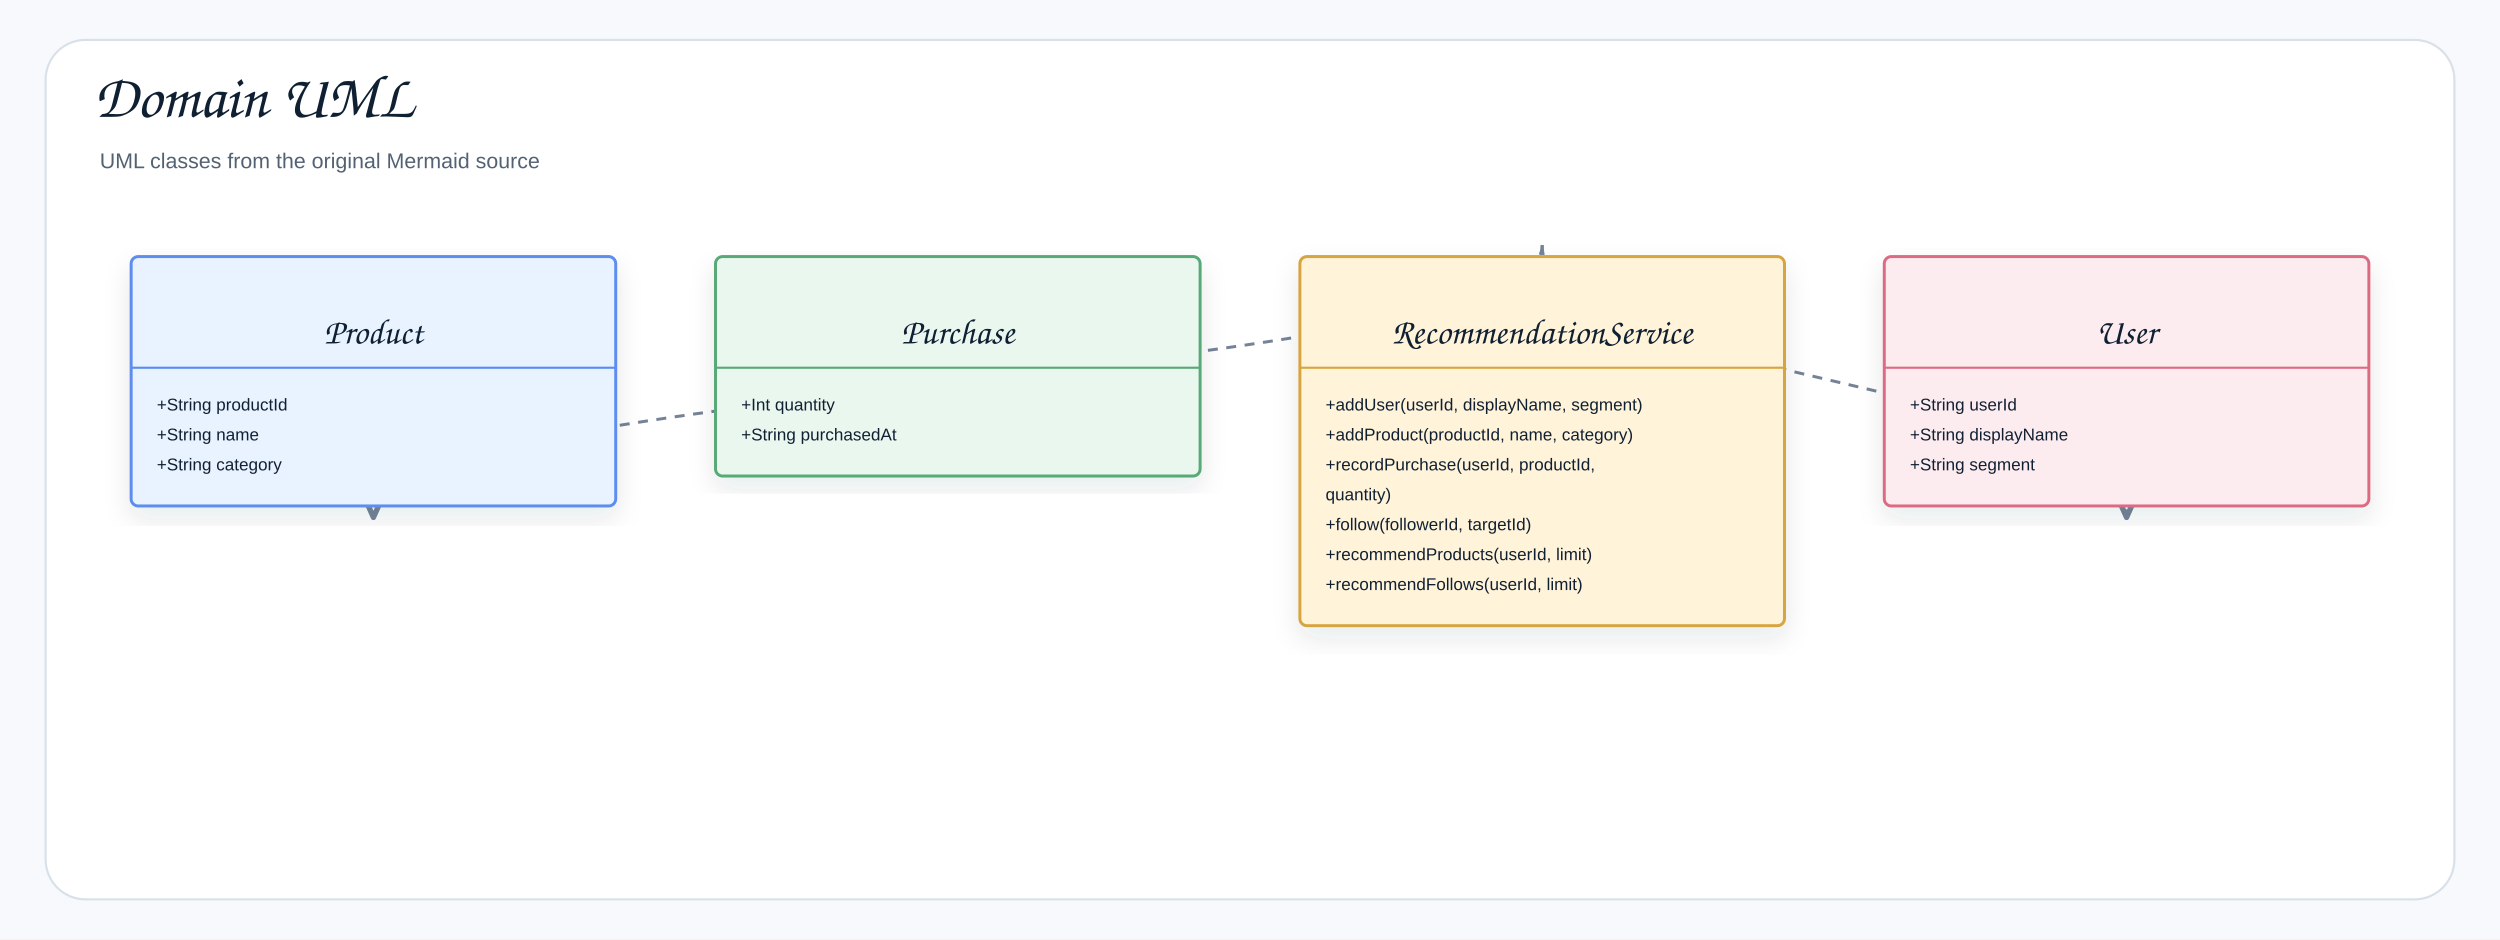
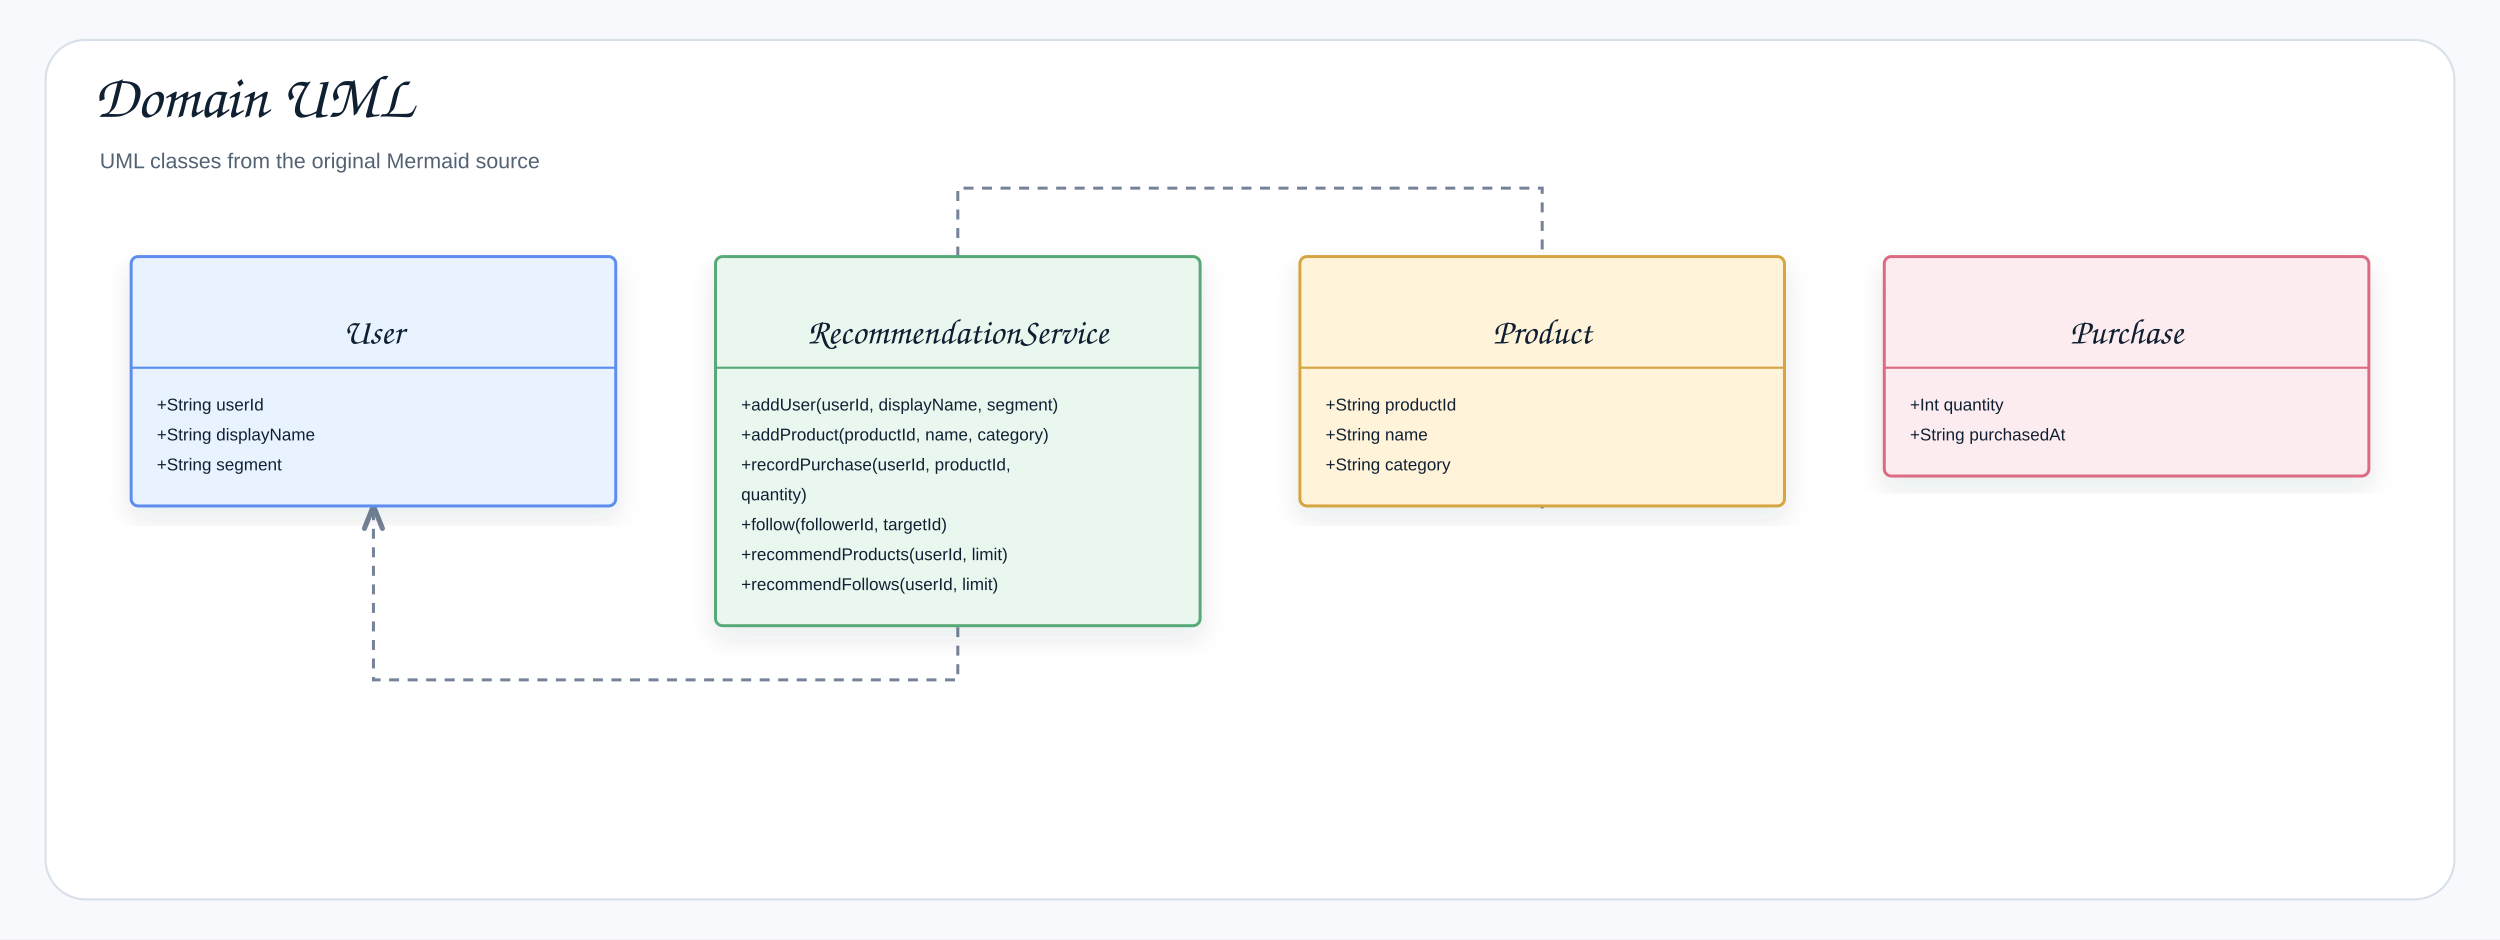
<svg xmlns="http://www.w3.org/2000/svg" width="1754" height="659" viewBox="0 0 1754 659" role="img" aria-label="Domain UML">
  <defs>
    <filter id="shadow" x="-8%" y="-8%" width="116%" height="116%">
      <feDropShadow dx="0" dy="8" stdDeviation="9" flood-color="#1f2937" flood-opacity="0.10" />
    </filter>
-     <marker id="openArrow" markerWidth="12" markerHeight="10" refX="10" refY="5" orient="auto" markerUnits="strokeWidth">
-       <path d="M 1 1 L 10 5 L 1 9" fill="none" stroke="#758297" stroke-width="1.8" stroke-linecap="round" stroke-linejoin="round" />
+     <marker id="openArrow" markerWidth="10" markerHeight="8" refX="8.5" refY="4" orient="auto" markerUnits="strokeWidth">
+       <path d="M 1 1 L 8.5 4 L 1 7" fill="none" stroke="#758297" stroke-width="1.7" stroke-linecap="round" stroke-linejoin="round" />
    </marker>
-     <marker id="inherit" markerWidth="14" markerHeight="12" refX="12" refY="6" orient="auto" markerUnits="strokeWidth">
-       <path d="M 0 1 L 12 6 L 0 11 Z" fill="#ffffff" stroke="#758297" stroke-width="1.8" />
+     <marker id="inherit" markerWidth="11" markerHeight="10" refX="9.5" refY="5" orient="auto" markerUnits="strokeWidth">
+       <path d="M 0.5 1 L 9.5 5 L 0.5 9 Z" fill="#ffffff" stroke="#758297" stroke-width="1.7" />
    </marker>
    <style>
    .canvas{fill:#f7f9fc}.frame{fill:#fff;stroke:#d8e0ea;stroke-width:1.5}
    .title{font-family:"Architects Daughter","Comic Sans MS","Comic Sans",cursive;font-size:43px;font-weight:400;fill:#102033}
    .subtitle{font-family:"Comic Sans MS","Comic Sans","Comic Neue",Arial,sans-serif;font-size:15px;font-weight:400;fill:#536273}
    .label{font-family:"Architects Daughter","Comic Sans MS","Comic Sans",cursive;font-size:25px;font-weight:400;fill:#102033}
    .smallLabel{font-family:"Architects Daughter","Comic Sans MS","Comic Sans",cursive;font-size:21px;font-weight:400;fill:#102033}
    .mono{font-family:"Comic Sans MS","Comic Sans","Comic Neue",Arial,sans-serif;font-size:12px;font-weight:400;fill:#102033}
    .small{font-family:"Comic Sans MS","Comic Sans","Comic Neue",Arial,sans-serif;font-size:12px;font-weight:400;fill:#536273}
    .strong{font-family:"Comic Sans MS","Comic Sans","Comic Neue",Arial,sans-serif;font-size:13px;font-weight:400;fill:#102033}
    .card{stroke-width:2.1;filter:url(#shadow)}.compartment{stroke-width:1.5;fill:none}
    .line{stroke:#758297;stroke-width:2.1;fill:none;marker-end:url(#openArrow)}
    .plainLine{stroke:#758297;stroke-width:2.1;fill:none}
    .dashed{stroke:#758297;stroke-width:2.1;stroke-dasharray:7 6;fill:none;marker-end:url(#openArrow)}
    .inheritLine{stroke:#758297;stroke-width:2.2;fill:none;marker-end:url(#inherit)}
    .implLine{stroke:#758297;stroke-width:2.2;stroke-dasharray:8 7;fill:none;marker-end:url(#inherit)}
  </style>
  </defs>
  <rect class="canvas" width="1754" height="659" />
  <rect class="frame" x="32" y="28" width="1690" height="603" rx="28" />
  <text class="title" x="66" y="82">Domain UML</text>
  <text class="subtitle" x="70" y="118">UML classes from the original Mermaid source</text>
-   <path class="dashed" d="M1082 172 C1082 267.5 262 267.5 262 363" />
-   <path class="dashed" d="M1082 172 C1082 267.5 1492 267.5 1492 363" />
+   <path class="dashed" d="M672 180 L672 132 L1082 132 L1082 355" />
+   <path class="dashed" d="M672 180 L672 477 L262 477 L262 355" />
  <g transform="translate(92,180)">
    <rect class="card" x="0" y="0" width="340" height="175" rx="5" fill="#E8F3FF" stroke="#5B8DEF" />
    <line class="compartment" x1="0" y1="78" x2="340" y2="78" stroke="#5B8DEF" />
    <text class="small" x="170" y="26" text-anchor="middle" />
-     <text class="label" x="170" y="61" text-anchor="middle">Product</text>
-     <text class="mono" x="18" y="108">+String productId</text>
-     <text class="mono" x="18" y="129">+String name</text>
-     <text class="mono" x="18" y="150">+String category</text>
+     <text class="label" x="170" y="61" text-anchor="middle">User</text>
+     <text class="mono" x="18" y="108">+String userId</text>
+     <text class="mono" x="18" y="129">+String displayName</text>
+     <text class="mono" x="18" y="150">+String segment</text>
  </g>
  <g transform="translate(502,180)">
-     <rect class="card" x="0" y="0" width="340" height="154" rx="5" fill="#EAF7EF" stroke="#58A978" />
+     <rect class="card" x="0" y="0" width="340" height="259" rx="5" fill="#EAF7EF" stroke="#58A978" />
    <line class="compartment" x1="0" y1="78" x2="340" y2="78" stroke="#58A978" />
-     <text class="small" x="170" y="26" text-anchor="middle" />
-     <text class="label" x="170" y="61" text-anchor="middle">Purchase</text>
-     <text class="mono" x="18" y="108">+Int quantity</text>
-     <text class="mono" x="18" y="129">+String purchasedAt</text>
-   </g>
-   <g transform="translate(912,180)">
-     <rect class="card" x="0" y="0" width="340" height="259" rx="5" fill="#FFF3D9" stroke="#D6A441" />
-     <line class="compartment" x1="0" y1="78" x2="340" y2="78" stroke="#D6A441" />
    <text class="small" x="170" y="26" text-anchor="middle" />
    <text class="label" x="170" y="61" text-anchor="middle">RecommendationService</text>
    <text class="mono" x="18" y="108">+addUser(userId, displayName, segment)</text>
    <text class="mono" x="18" y="129">+addProduct(productId, name, category)</text>
    <text class="mono" x="18" y="150">+recordPurchase(userId, productId,</text>
    <text class="mono" x="18" y="171">quantity)</text>
    <text class="mono" x="18" y="192">+follow(followerId, targetId)</text>
    <text class="mono" x="18" y="213">+recommendProducts(userId, limit)</text>
    <text class="mono" x="18" y="234">+recommendFollows(userId, limit)</text>
  </g>
+   <g transform="translate(912,180)">
+     <rect class="card" x="0" y="0" width="340" height="175" rx="5" fill="#FFF3D9" stroke="#D6A441" />
+     <line class="compartment" x1="0" y1="78" x2="340" y2="78" stroke="#D6A441" />
+     <text class="small" x="170" y="26" text-anchor="middle" />
+     <text class="label" x="170" y="61" text-anchor="middle">Product</text>
+     <text class="mono" x="18" y="108">+String productId</text>
+     <text class="mono" x="18" y="129">+String name</text>
+     <text class="mono" x="18" y="150">+String category</text>
+   </g>
  <g transform="translate(1322,180)">
-     <rect class="card" x="0" y="0" width="340" height="175" rx="5" fill="#FDECEF" stroke="#DC6B82" />
+     <rect class="card" x="0" y="0" width="340" height="154" rx="5" fill="#FDECEF" stroke="#DC6B82" />
    <line class="compartment" x1="0" y1="78" x2="340" y2="78" stroke="#DC6B82" />
    <text class="small" x="170" y="26" text-anchor="middle" />
-     <text class="label" x="170" y="61" text-anchor="middle">User</text>
-     <text class="mono" x="18" y="108">+String userId</text>
-     <text class="mono" x="18" y="129">+String displayName</text>
-     <text class="mono" x="18" y="150">+String segment</text>
+     <text class="label" x="170" y="61" text-anchor="middle">Purchase</text>
+     <text class="mono" x="18" y="108">+Int quantity</text>
+     <text class="mono" x="18" y="129">+String purchasedAt</text>
  </g>
</svg>
